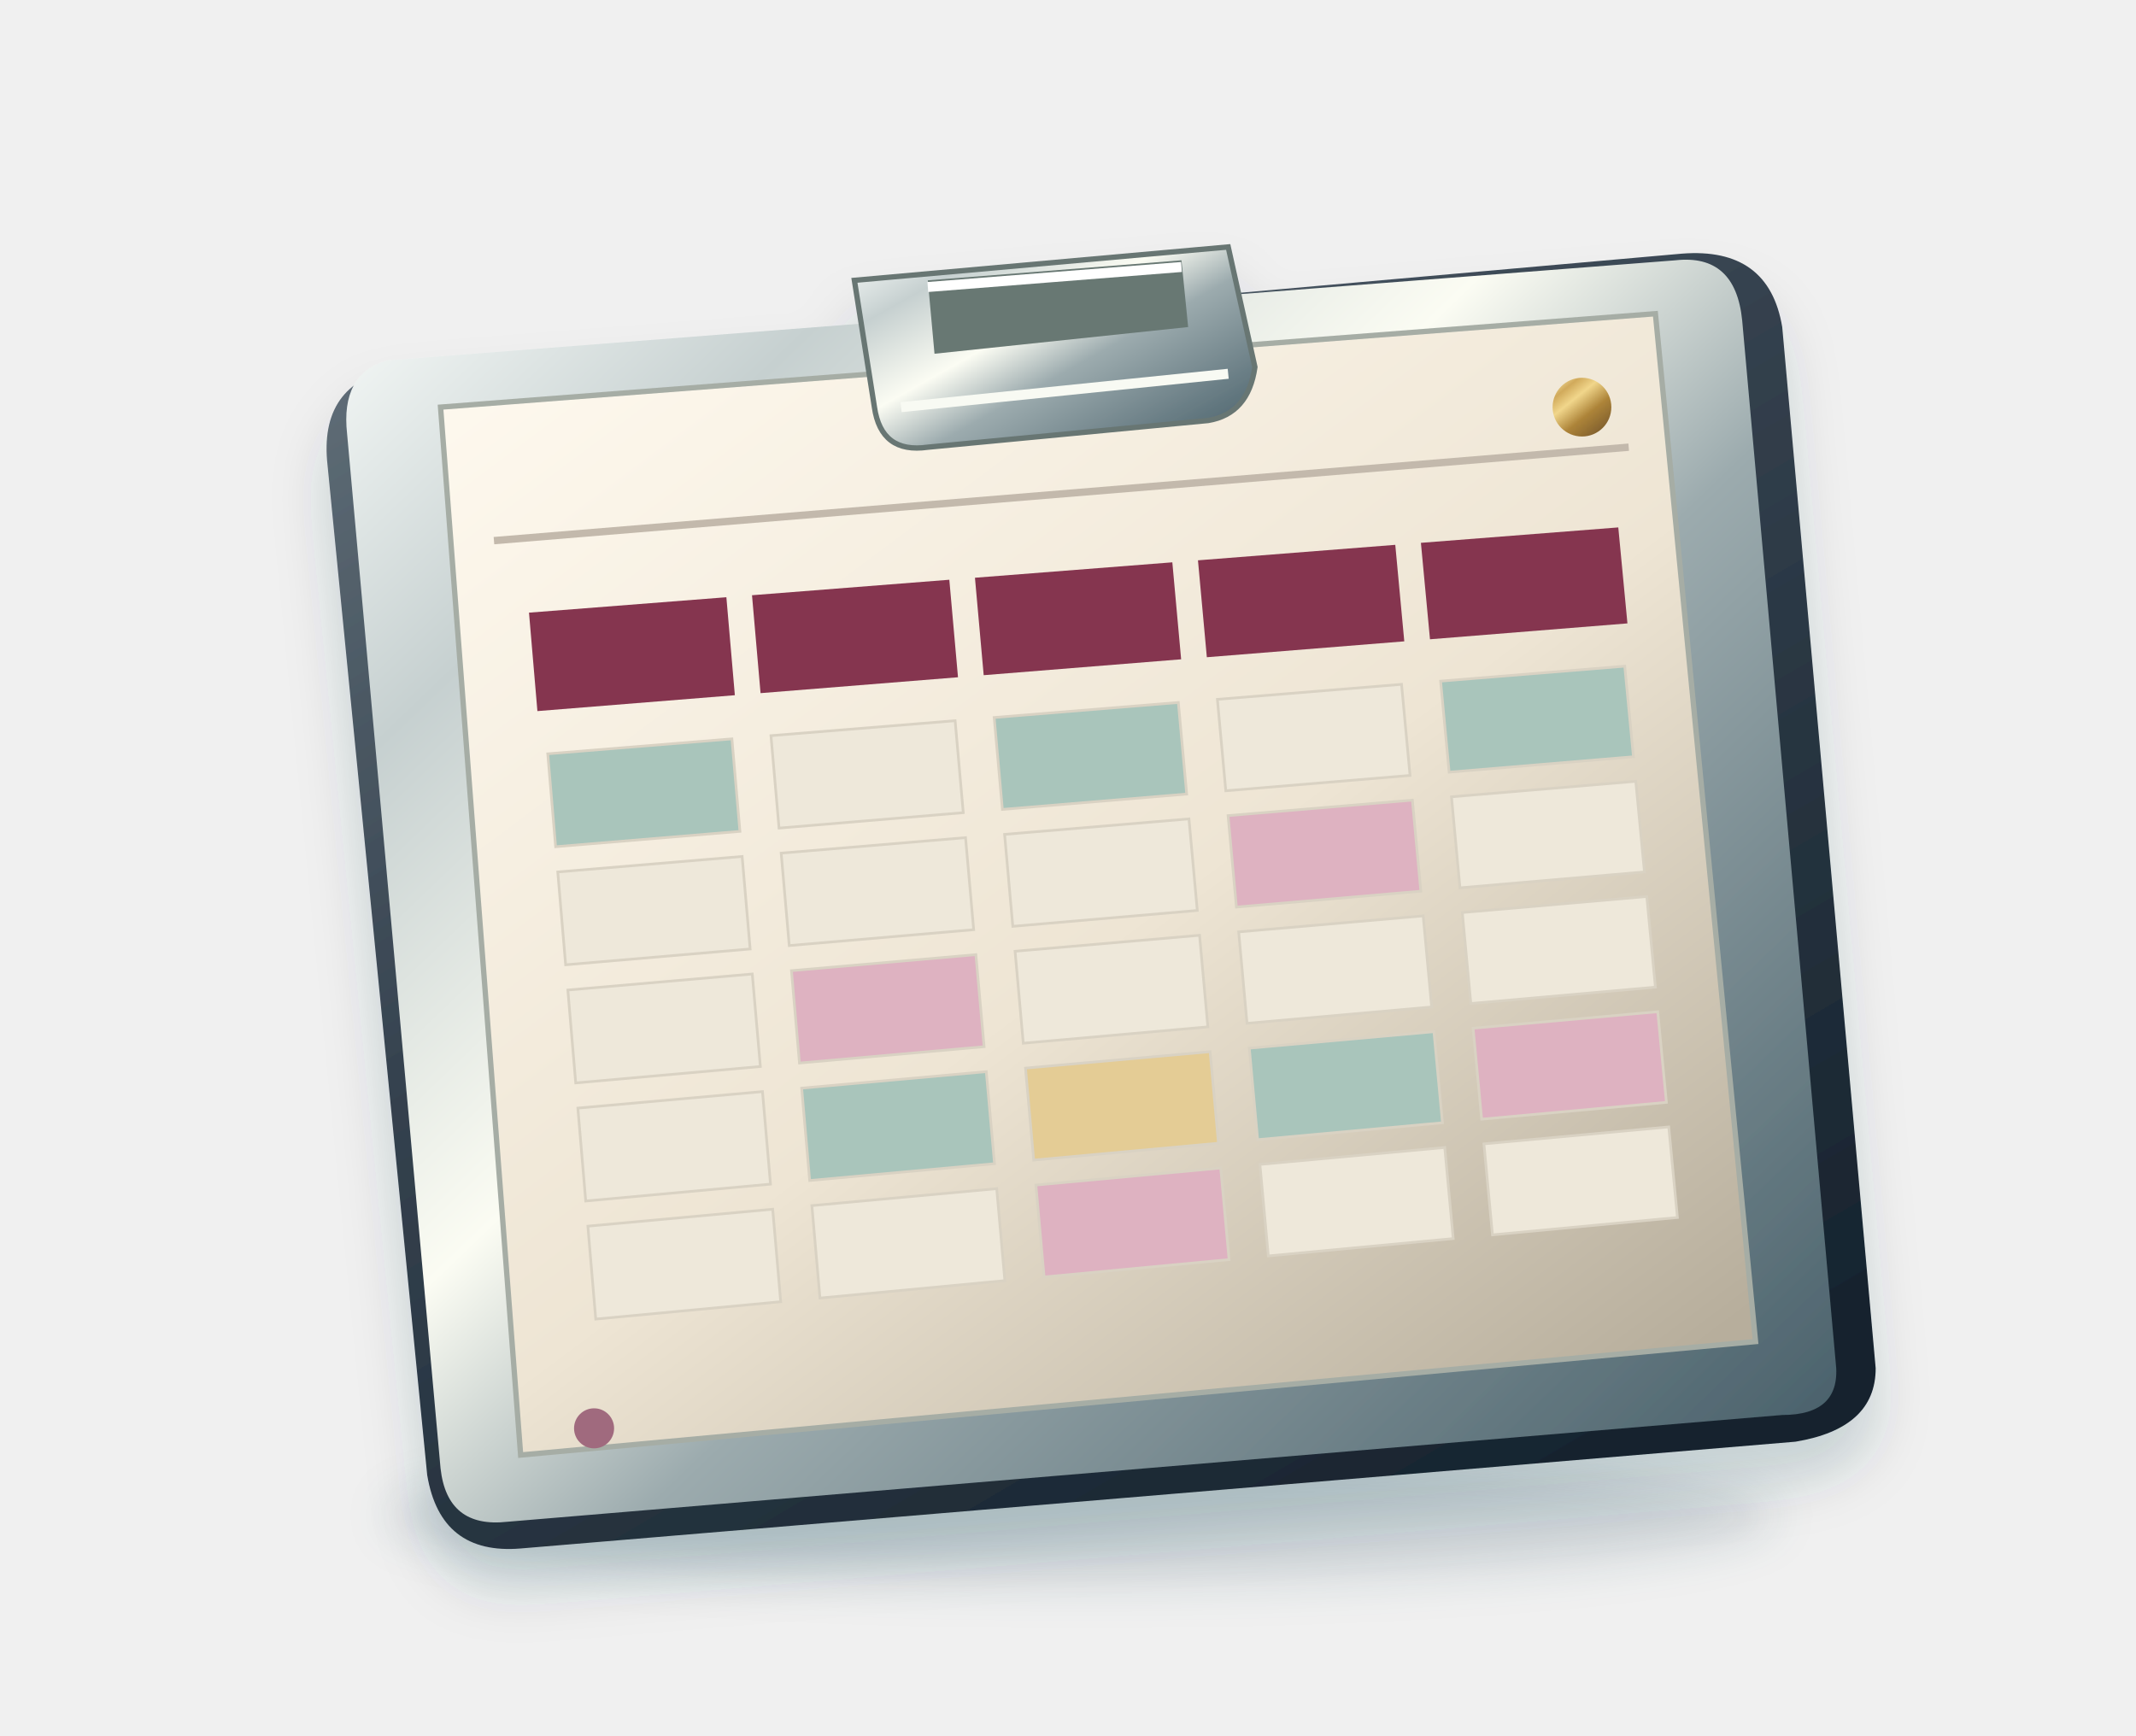
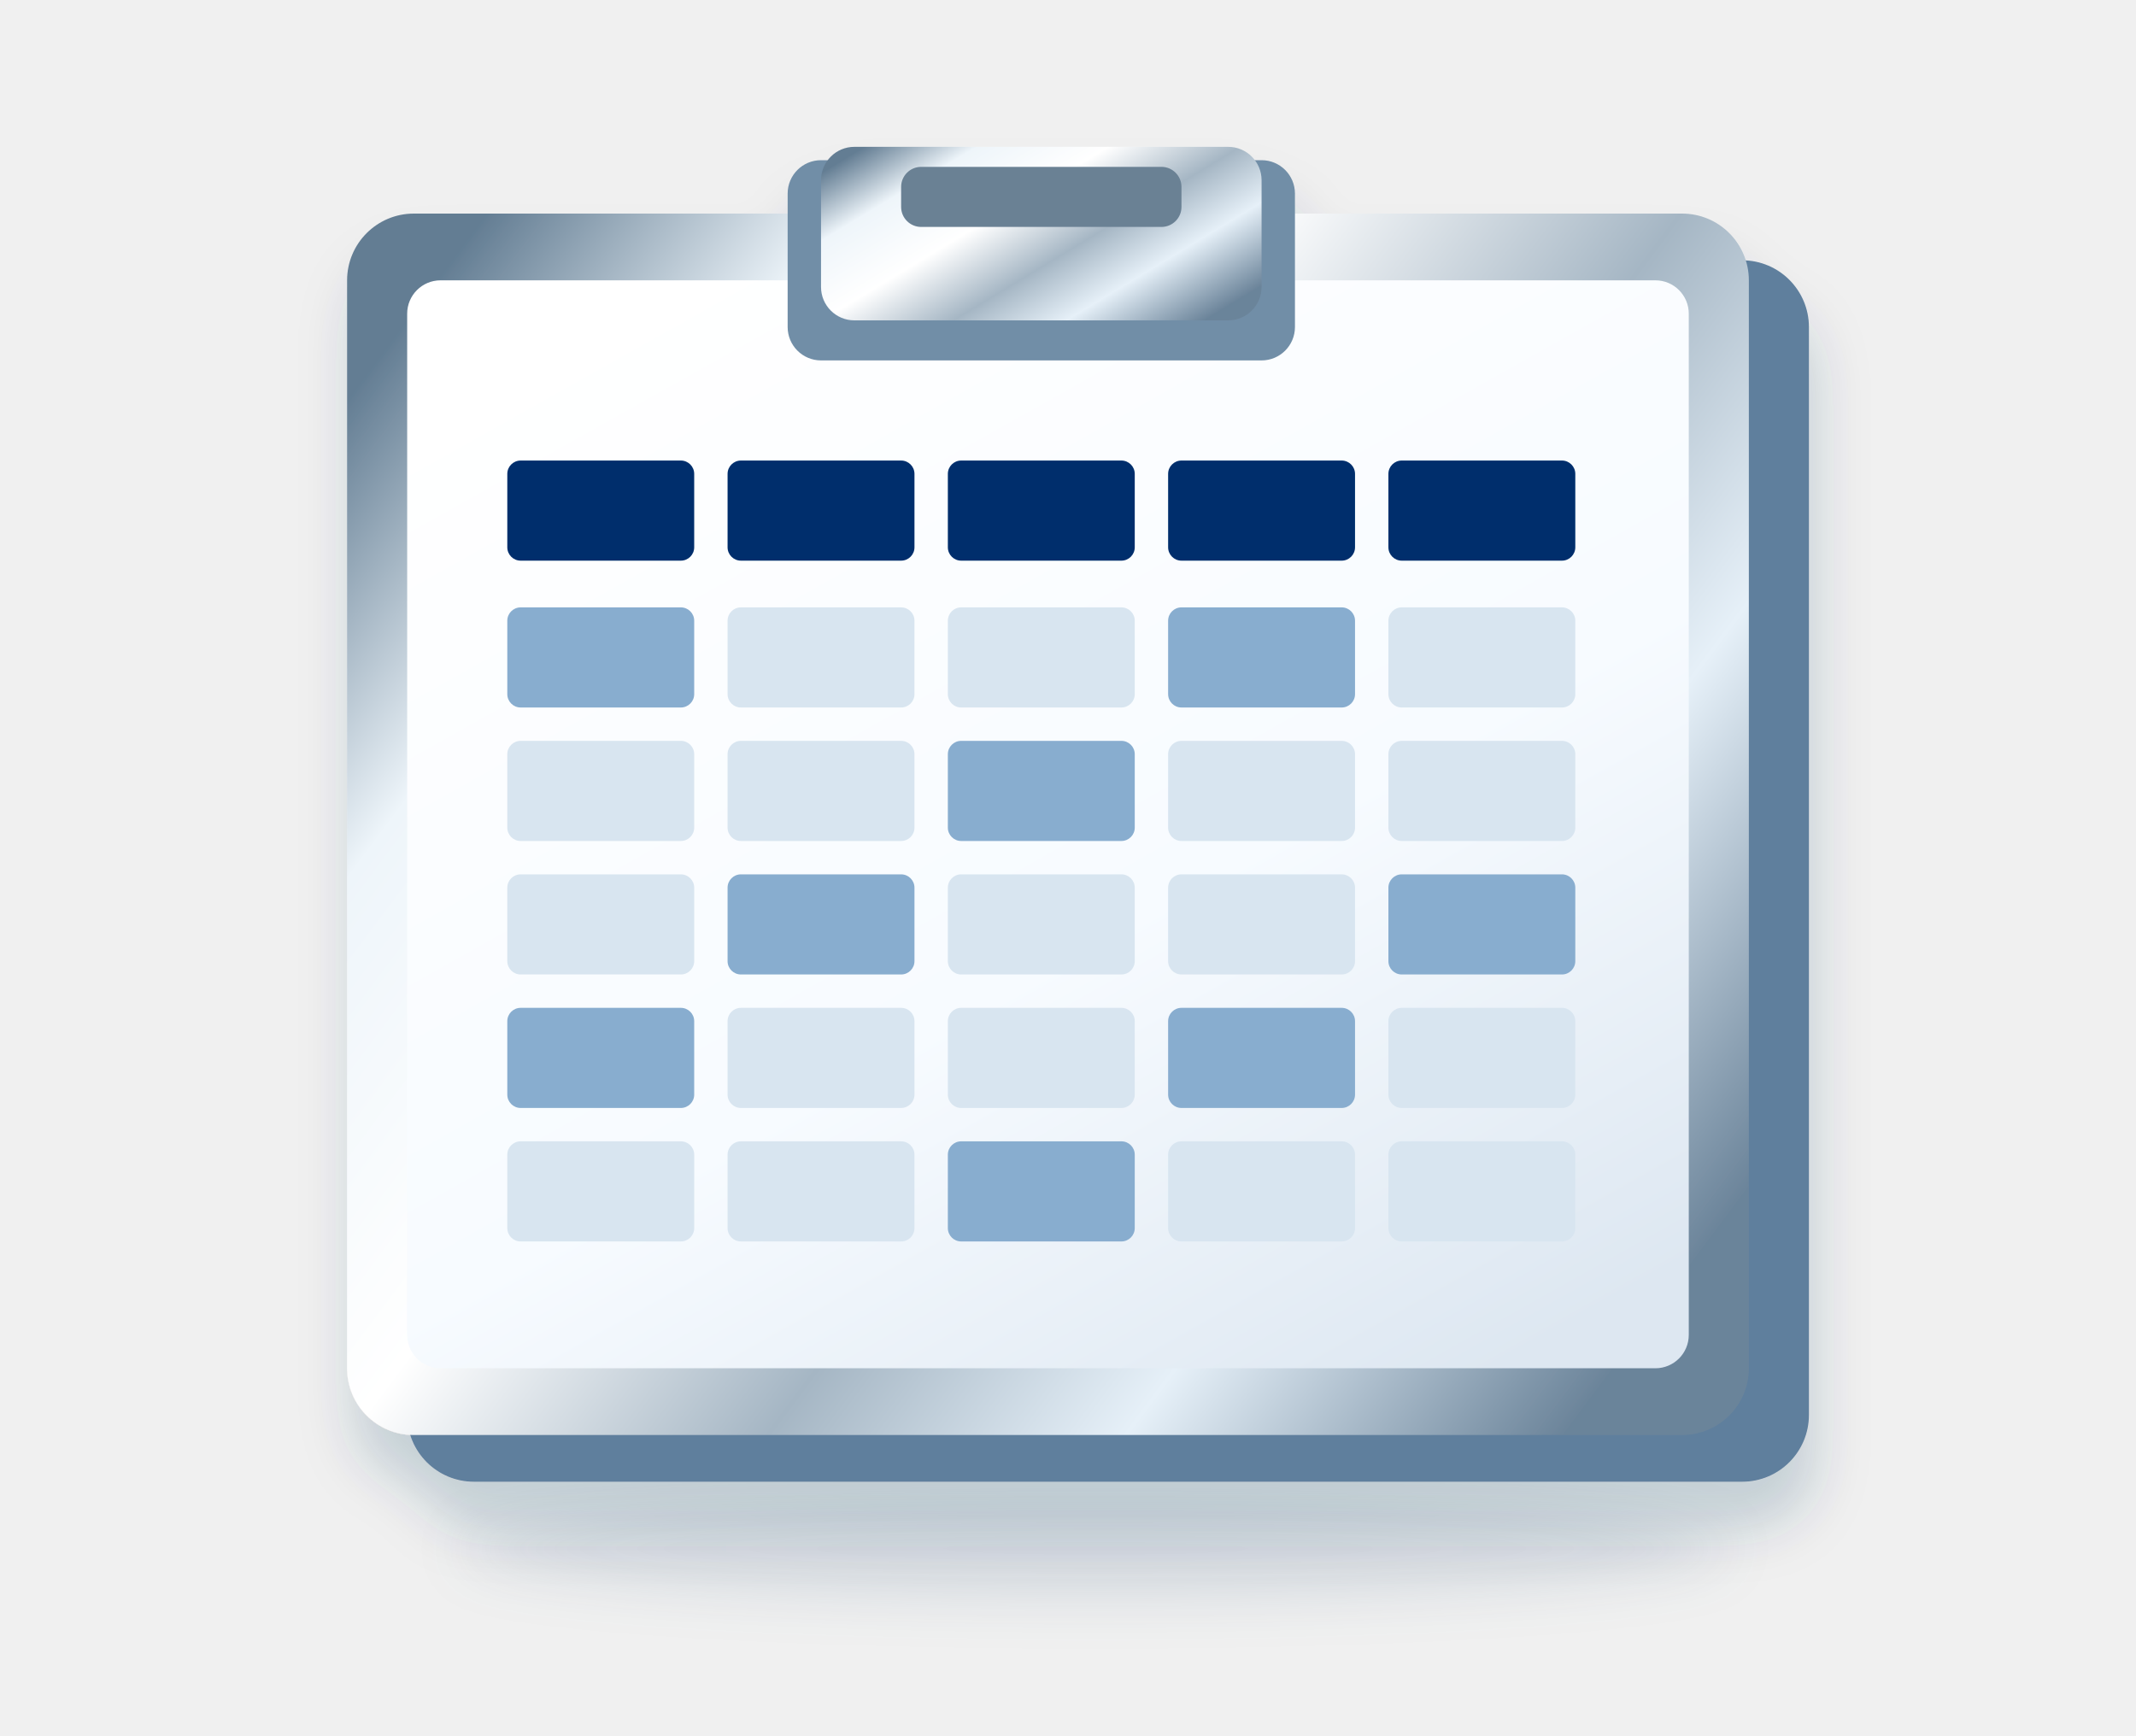
<svg xmlns="http://www.w3.org/2000/svg" viewBox="0 0 320 260">
  <defs>
-     <linearGradient id="kv-timetable-paper" x1="0" y1="0" x2=".85" y2="1">
-       <stop stop-color="#fffaf0" />
-       <stop offset=".57" stop-color="#eee5d4" />
-       <stop offset="1" stop-color="#b7ae9c" />
+     <linearGradient id="fi-timetable-paper" x1=".2" y1="0" x2=".85" y2="1">
+       <stop stop-color="#FFF" />
+       <stop offset=".58" stop-color="#F7FBFF" />
+       <stop offset="1" stop-color="#DDE7F1" />
    </linearGradient>
-     <linearGradient id="kv-timetable-wine" x1="0" y1="0" x2=".95" y2="1">
-       <stop stop-color="#78b2dd" />
-       <stop offset=".4" stop-color="#24699d" />
-       <stop offset="1" stop-color="#153b5b" />
+     <linearGradient id="fi-timetable-blue" x1=".05" y1="0" x2=".9" y2="1">
+       <stop stop-color="#3D74B2" />
+       <stop offset=".45" stop-color="#003E80" />
+       <stop offset="1" stop-color="#001C48" />
    </linearGradient>
-     <linearGradient id="kv-timetable-teal" x1="0" y1="0" x2="1" y2="1">
-       <stop stop-color="#8ec5b8" />
-       <stop offset=".48" stop-color="#488c80" />
-       <stop offset="1" stop-color="#24574f" />
+     <linearGradient id="fi-timetable-ice" x1="0" y1="0" x2=".8" y2="1">
+       <stop stop-color="#FFF" />
+       <stop offset=".3" stop-color="#DEEDF7" />
+       <stop offset="1" stop-color="#8BB4D2" />
    </linearGradient>
-     <linearGradient id="kv-timetable-gold" x1="0" y1="0" x2=".8" y2="1">
-       <stop stop-color="#fff2b7" />
-       <stop offset=".22" stop-color="#d1aa5b" />
-       <stop offset=".4" stop-color="#f1d68b" />
-       <stop offset=".67" stop-color="#ad8439" />
-       <stop offset="1" stop-color="#7b5b2c" />
+     <linearGradient id="fi-timetable-metal" x1="0" y1=".15" x2="1" y2=".8">
+       <stop stop-color="#637D93" />
+       <stop offset=".18" stop-color="#EEF5FA" />
+       <stop offset=".39" stop-color="#FFF" />
+       <stop offset=".6" stop-color="#A5B6C4" />
+       <stop offset=".78" stop-color="#E6F0F8" />
+       <stop offset="1" stop-color="#6B849A" />
    </linearGradient>
-     <linearGradient id="kv-timetable-metal" x1="0" y1="0" x2="1" y2=".9">
-       <stop stop-color="#fafdfb" />
-       <stop offset=".2" stop-color="#c6d0d0" />
-       <stop offset=".43" stop-color="#fbfcf3" />
-       <stop offset=".6" stop-color="#9cabae" />
-       <stop offset="1" stop-color="#4c636d" />
+     <linearGradient id="fi-timetable-gold" x1="0" y1="0" x2=".85" y2="1">
+       <stop stop-color="#FFF0B8" />
+       <stop offset=".38" stop-color="#DAB669" />
+       <stop offset=".6" stop-color="#ECD69A" />
+       <stop offset="1" stop-color="#9C7637" />
    </linearGradient>
-     <linearGradient id="kv-timetable-ink" x1="0" y1="0" x2=".7" y2="1">
-       <stop stop-color="#66747d" />
-       <stop offset=".45" stop-color="#35424f" />
-       <stop offset="1" stop-color="#17242f" />
+     <linearGradient id="fi-timetable-green" x1="0" y1="0" x2="1" y2="1">
+       <stop stop-color="#B1CC84" />
+       <stop offset=".4" stop-color="#669151" />
+       <stop offset="1" stop-color="#2E593F" />
    </linearGradient>
-     <radialGradient id="kv-timetable-glass" cx="30%" cy="20%" r="85%">
-       <stop stop-color="#fff" stop-opacity=".9" />
-       <stop offset=".5" stop-color="#eaf5ed" stop-opacity=".3" />
-       <stop offset="1" stop-color="#86a3ae" stop-opacity=".55" />
+     <linearGradient id="fi-timetable-leaf" x1="0" y1="0" x2="1" y2="1">
+       <stop stop-color="#D6B161" />
+       <stop offset=".4" stop-color="#D17539" />
+       <stop offset="1" stop-color="#8E3D31" />
+     </linearGradient>
+     <linearGradient id="fi-timetable-berry" x1="0" y1="0" x2=".8" y2="1">
+       <stop stop-color="#EA8174" />
+       <stop offset=".4" stop-color="#C23C47" />
+       <stop offset="1" stop-color="#8D2038" />
+     </linearGradient>
+     <radialGradient id="fi-timetable-glass" cx=".3" cy=".2" r=".8">
+       <stop stop-color="#FFF" stop-opacity=".75" />
+       <stop offset=".46" stop-color="#D5E7F5" stop-opacity=".08" />
+       <stop offset="1" stop-color="#316392" stop-opacity=".23" />
    </radialGradient>
-     <filter id="kv-timetable-shadow" x="-35%" y="-35%" width="180%" height="190%">
-       <feDropShadow dx="0" dy="6" stdDeviation="4" flood-color="#183a50" flood-opacity=".17" />
+     <radialGradient id="fi-timetable-skin" cx=".3" cy=".22" r=".9">
+       <stop stop-color="#F9D7AF" />
+       <stop offset=".65" stop-color="#DCA77A" />
+       <stop offset="1" stop-color="#BE855E" />
+     </radialGradient>
+     <filter id="fi-timetable-shadow" x="-30%" y="-30%" width="170%" height="180%">
+       <feDropShadow dx="1" dy="7" stdDeviation="4" flood-color="#163A60" flood-opacity=".18" />
    </filter>
-     <filter id="kv-timetable-soft" x="-50%" y="-100%" width="200%" height="300%">
-       <feGaussianBlur stdDeviation="3.5" />
+     <filter id="fi-timetable-soft" x="-60%" y="-150%" width="220%" height="400%">
+       <feGaussianBlur stdDeviation="4" />
    </filter>
  </defs>
-   <ellipse cx="162" cy="227" rx="104" ry="10" fill="#193f55" opacity=".16" filter="url(#kv-timetable-soft)" />
-   <g filter="url(#kv-timetable-shadow)">
-     <path d="M60 55L252 38Q265 37 267 49L281 205Q281 214 269 216L78 232Q66 233 64 221L49 69Q48 57 60 55Z" fill="url(#kv-timetable-ink)" />
-     <path d="M58 54L251 39Q260 38 261 48L275 204Q276 212 267 212L76 228Q67 229 66 220L52 65Q51 56 58 54Z" fill="url(#kv-timetable-metal)" />
-     <path d="M66 61L248 47L263 201L78 218Z" fill="url(#kv-timetable-paper)" stroke="#a6ada5" stroke-width=".8" />
-     <path d="M74 81L244 67" stroke="#c3b9ac" stroke-width="1.1" />
-     <path d="M79.25 91.79L108.82 89.48L110.09 104.16L80.51 106.54Z" fill="#85354f" />
-     <path d="M82.06 112.94L109.65 110.7L110.85 124.56L83.24 126.86Z" fill="#a9c5bb" stroke="#d9d2c3" stroke-width=".4" />
-     <path d="M83.56 130.64L111.18 128.32L112.38 142.18L84.74 144.55Z" fill="#eee8da" stroke="#d9d2c3" stroke-width=".4" />
-     <path d="M85.07 148.33L112.7 145.93L113.91 159.79L86.25 162.25Z" fill="#eee8da" stroke="#d9d2c3" stroke-width=".4" />
-     <path d="M86.57 166.02L114.23 163.55L115.43 177.41L87.75 179.94Z" fill="#eee8da" stroke="#d9d2c3" stroke-width=".4" />
-     <path d="M88.07 183.71L115.76 181.17L116.96 195.03L89.25 197.63Z" fill="#eee8da" stroke="#d9d2c3" stroke-width=".4" />
-     <path d="M112.66 89.18L142.22 86.86L143.52 101.47L113.94 103.85Z" fill="#85354f" />
-     <path d="M115.5 110.22L143.09 107.98L144.31 121.76L116.71 124.07Z" fill="#eee8da" stroke="#d9d2c3" stroke-width=".4" />
-     <path d="M117.03 127.82L144.65 125.5L145.87 139.29L118.24 141.67Z" fill="#eee8da" stroke="#d9d2c3" stroke-width=".4" />
-     <path d="M118.57 145.43L146.2 143.03L147.43 156.82L119.77 159.27Z" fill="#deb2c1" stroke="#d9d2c3" stroke-width=".4" />
-     <path d="M120.1 163.03L147.76 160.56L148.99 174.35L121.3 176.87Z" fill="#a9c5bb" stroke="#d9d2c3" stroke-width=".4" />
-     <path d="M121.63 180.63L149.32 178.09L150.54 191.87L122.84 194.48Z" fill="#eee8da" stroke="#d9d2c3" stroke-width=".4" />
-     <path d="M146.06 86.56L175.63 84.25L176.95 98.78L147.37 101.16Z" fill="#85354f" />
-     <path d="M148.94 107.5L176.53 105.25L177.78 118.97L150.17 121.27Z" fill="#a9c5bb" stroke="#d9d2c3" stroke-width=".4" />
-     <path d="M150.5 125.01L178.12 122.69L179.37 136.41L151.73 138.79Z" fill="#eee8da" stroke="#d9d2c3" stroke-width=".4" />
-     <path d="M152.07 142.52L179.71 140.13L180.95 153.85L153.3 156.3Z" fill="#eee8da" stroke="#d9d2c3" stroke-width=".4" />
-     <path d="M153.63 160.03L181.29 157.57L182.54 171.28L154.86 173.81Z" fill="#e4cc95" stroke="#d9d2c3" stroke-width=".4" />
-     <path d="M155.19 177.55L182.88 175L184.13 188.72L156.42 191.32Z" fill="#deb2c1" stroke="#d9d2c3" stroke-width=".4" />
-     <path d="M179.47 83.95L209.03 81.63L210.38 96.09L180.8 98.47Z" fill="#85354f" />
-     <path d="M182.38 104.78L209.97 102.53L211.24 116.18L183.64 118.48Z" fill="#eee8da" stroke="#d9d2c3" stroke-width=".4" />
-     <path d="M183.98 122.2L211.59 119.88L212.86 133.52L185.23 135.9Z" fill="#deb2c1" stroke="#d9d2c3" stroke-width=".4" />
-     <path d="M185.57 139.62L213.21 137.22L214.48 150.87L186.82 153.32Z" fill="#eee8da" stroke="#d9d2c3" stroke-width=".4" />
-     <path d="M187.16 157.04L214.82 154.57L216.1 168.22L188.41 170.75Z" fill="#a9c5bb" stroke="#d9d2c3" stroke-width=".4" />
-     <path d="M188.75 174.46L216.44 171.92L217.71 185.57L190.01 188.17Z" fill="#eee8da" stroke="#d9d2c3" stroke-width=".4" />
-     <path d="M212.87 81.33L242.44 79.02L243.81 93.4L214.23 95.78Z" fill="#85354f" />
-     <path d="M215.82 102.05L243.41 99.81L244.71 113.38L217.1 115.69Z" fill="#a9c5bb" stroke="#d9d2c3" stroke-width=".4" />
-     <path d="M217.45 119.38L245.06 117.06L246.36 130.64L218.72 133.02Z" fill="#eee8da" stroke="#d9d2c3" stroke-width=".4" />
-     <path d="M219.07 136.72L246.71 134.32L248 147.9L220.35 150.35Z" fill="#eee8da" stroke="#d9d2c3" stroke-width=".4" />
-     <path d="M220.69 154.05L248.35 151.58L249.65 165.16L221.97 167.68Z" fill="#deb2c1" stroke="#d9d2c3" stroke-width=".4" />
-     <path d="M222.31 171.38L250 168.84L251.3 182.41L223.59 185.01Z" fill="#eee8da" stroke="#d9d2c3" stroke-width=".4" />
-     <path d="M128 42L184 37L188 55Q187 62 181 63L139 67Q132 68 131 61Z" fill="url(#kv-timetable-metal)" stroke="#687673" stroke-width=".8" />
-     <path d="M139 42L177 39L178 49L140 53Z" fill="#687873" />
-     <path d="M139 43L177 40" stroke="#fff" stroke-width="1.5" />
-     <path d="M135 61L184 56" stroke="#f8faf3" stroke-width="1.5" />
-     <circle cx="237" cy="61" r="4.4" fill="url(#kv-timetable-gold)" />
-     <circle cx="89" cy="214" r="3" fill="#a06a7e" />
+   <ellipse cx="164" cy="232" rx="95" ry="7" fill="#204873" opacity=".14" filter="url(#fi-timetable-soft)" />
+   <g filter="url(#fi-timetable-shadow)">
+     <rect x="61" y="39" width="210" height="183" rx="10" fill="#5F7F9D" />
+     <rect x="52" y="32" width="210" height="183" rx="10" fill="url(#fi-timetable-metal)" />
+     <rect x="61" y="42" width="192" height="163" rx="5" fill="url(#fi-timetable-paper)" />
+     <rect x="118" y="24" width="76" height="30" rx="5" fill="#718EA7" />
+     <rect x="123" y="22" width="66" height="26" rx="5" fill="url(#fi-timetable-metal)" />
+     <rect x="135" y="25" width="42" height="9" rx="3" fill="#6B8194" />
+     <rect x="76" y="69" width="28" height="15" rx="2" fill="#002F6C" />
+     <rect x="76" y="91" width="28" height="15" rx="2" fill="#88ADCF" />
+     <rect x="76" y="111" width="28" height="15" rx="2" fill="#D8E5F0" />
+     <rect x="76" y="131" width="28" height="15" rx="2" fill="#D8E5F0" />
+     <rect x="76" y="151" width="28" height="15" rx="2" fill="#88ADCF" />
+     <rect x="76" y="171" width="28" height="15" rx="2" fill="#D8E5F0" />
+     <rect x="109" y="69" width="28" height="15" rx="2" fill="#002F6C" />
+     <rect x="109" y="91" width="28" height="15" rx="2" fill="#D8E5F0" />
+     <rect x="109" y="111" width="28" height="15" rx="2" fill="#D8E5F0" />
+     <rect x="109" y="131" width="28" height="15" rx="2" fill="#88ADCF" />
+     <rect x="109" y="151" width="28" height="15" rx="2" fill="#D8E5F0" />
+     <rect x="109" y="171" width="28" height="15" rx="2" fill="#D8E5F0" />
+     <rect x="142" y="69" width="28" height="15" rx="2" fill="#002F6C" />
+     <rect x="142" y="91" width="28" height="15" rx="2" fill="#D8E5F0" />
+     <rect x="142" y="111" width="28" height="15" rx="2" fill="#88ADCF" />
+     <rect x="142" y="131" width="28" height="15" rx="2" fill="#D8E5F0" />
+     <rect x="142" y="151" width="28" height="15" rx="2" fill="#D8E5F0" />
+     <rect x="142" y="171" width="28" height="15" rx="2" fill="#88ADCF" />
+     <rect x="175" y="69" width="28" height="15" rx="2" fill="#002F6C" />
+     <rect x="175" y="91" width="28" height="15" rx="2" fill="#88ADCF" />
+     <rect x="175" y="111" width="28" height="15" rx="2" fill="#D8E5F0" />
+     <rect x="175" y="131" width="28" height="15" rx="2" fill="#D8E5F0" />
+     <rect x="175" y="151" width="28" height="15" rx="2" fill="#88ADCF" />
+     <rect x="175" y="171" width="28" height="15" rx="2" fill="#D8E5F0" />
+     <rect x="208" y="69" width="28" height="15" rx="2" fill="#002F6C" />
+     <rect x="208" y="91" width="28" height="15" rx="2" fill="#D8E5F0" />
+     <rect x="208" y="111" width="28" height="15" rx="2" fill="#D8E5F0" />
+     <rect x="208" y="131" width="28" height="15" rx="2" fill="#88ADCF" />
+     <rect x="208" y="151" width="28" height="15" rx="2" fill="#D8E5F0" />
+     <rect x="208" y="171" width="28" height="15" rx="2" fill="#D8E5F0" />
  </g>
</svg>
